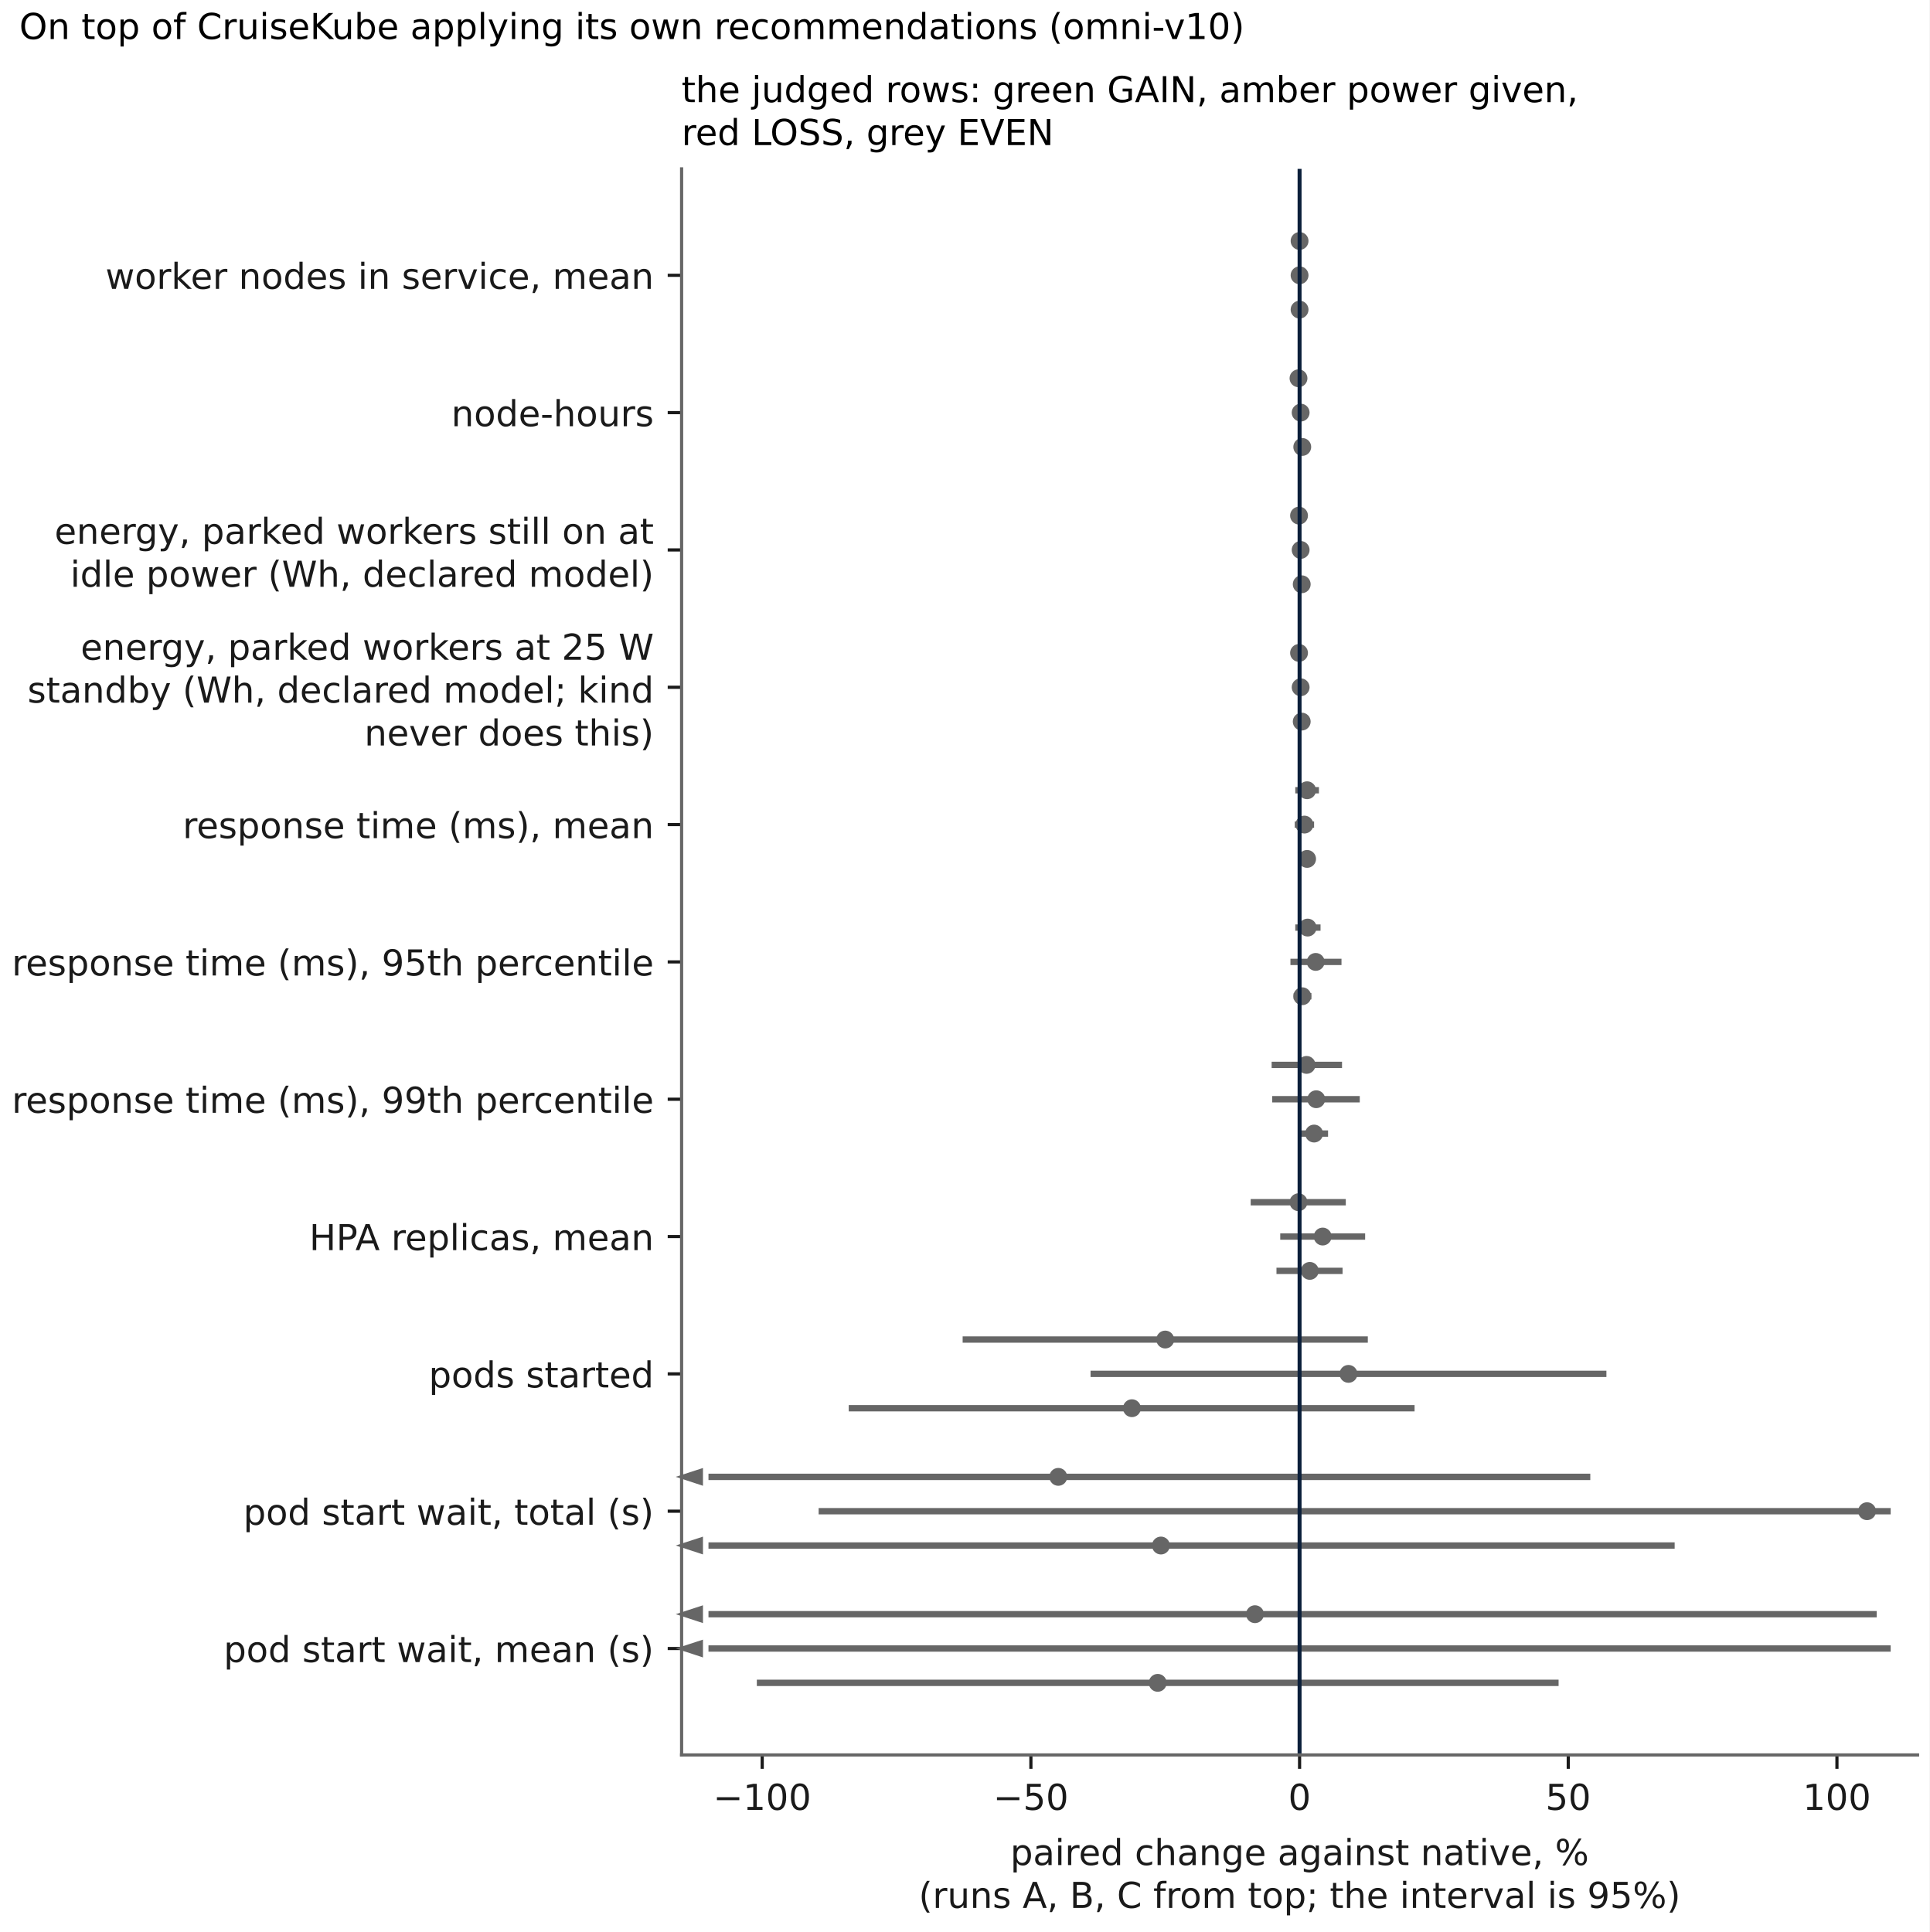
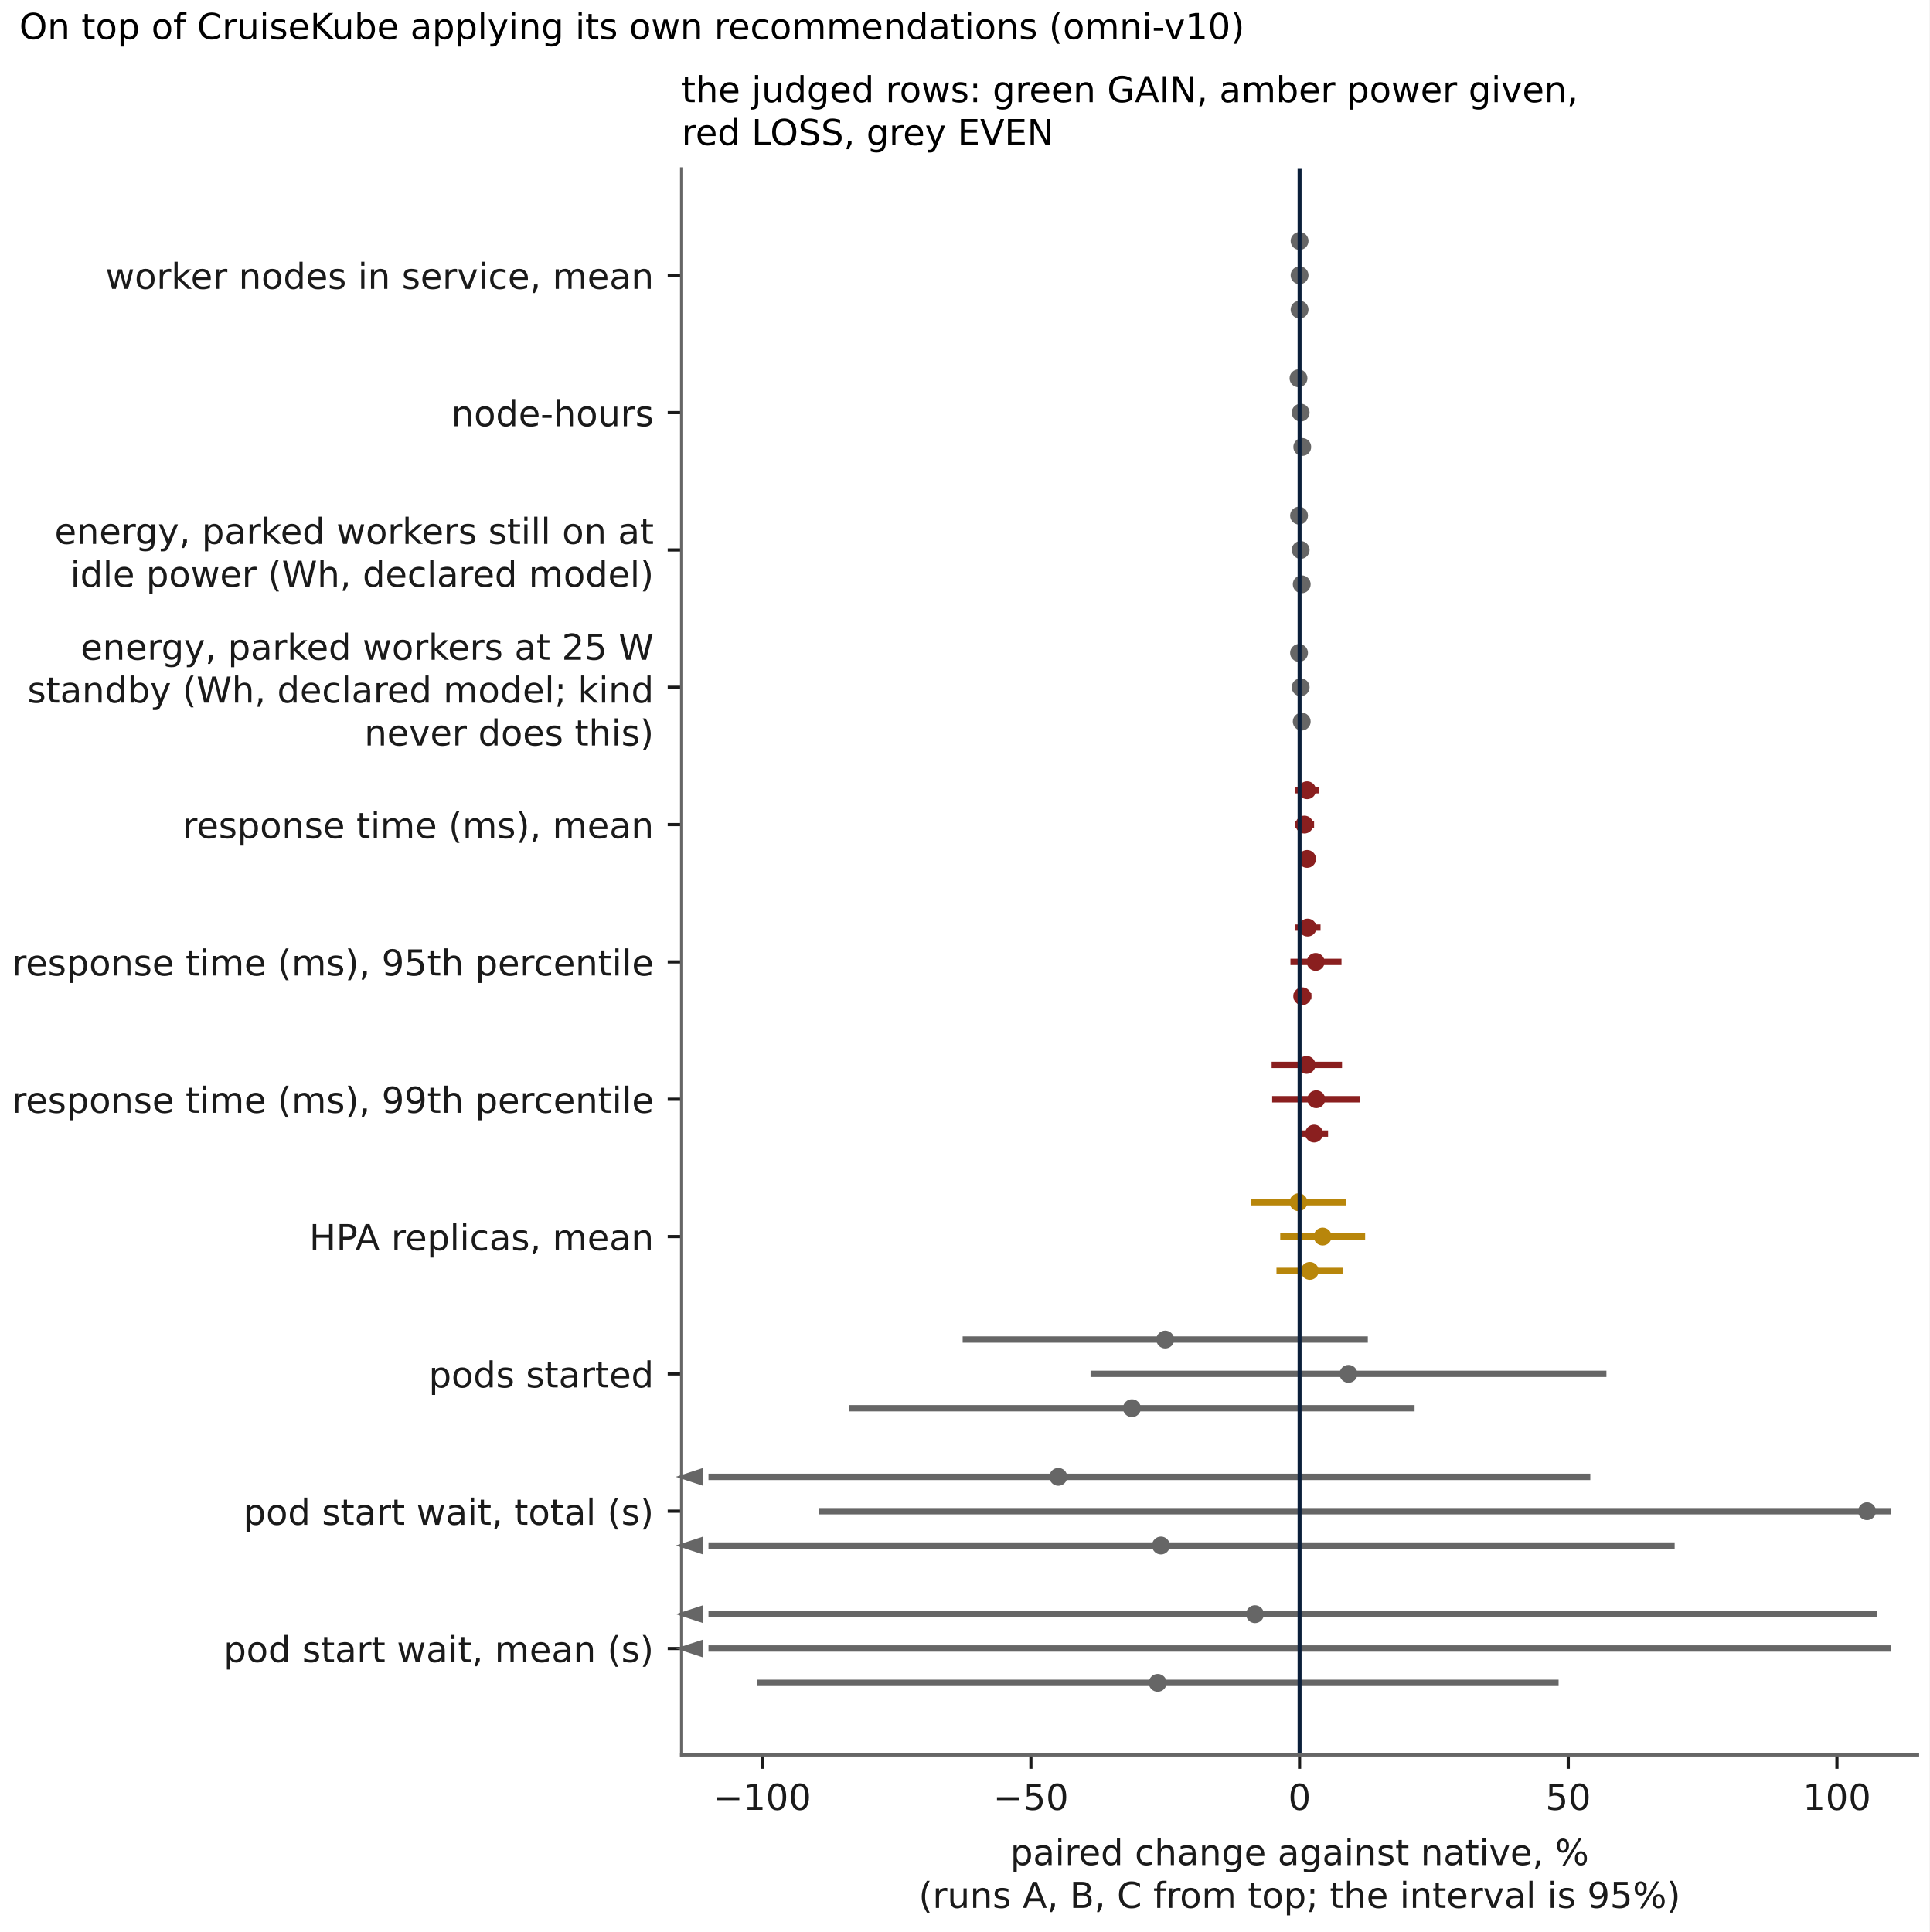
<svg xmlns="http://www.w3.org/2000/svg" xmlns:xlink="http://www.w3.org/1999/xlink" width="486pt" height="486.72pt" viewBox="0 0 486 486.72" version="1.1">
  <defs>
    <style type="text/css">*{stroke-linejoin: round; stroke-linecap: butt}</style>
  </defs>
  <g id="figure_1">
    <g id="patch_1">
      <path d="M 0 486.72  L 486 486.72  L 486 0  L 0 0  z " style="fill: #ffffff" />
    </g>
    <g id="axes_1">
      <g id="patch_2">
        <path d="M 171.685 442.115  L 483 442.115  L 483 42.543  L 171.685 42.543  z " style="fill: #ffffff" />
      </g>
      <g id="matplotlib.axis_1">
        <g id="xtick_1">
          <g id="line2d_1">
            <defs>
              <path id="m814b2a8047" d="M 0 0  L 0 3.5  " style="stroke: #1a1a1a; stroke-width: 0.8" />
            </defs>
            <g>
              <use xlink:href="#m814b2a8047" x="191.988" y="442.115" style="fill: #1a1a1a; stroke: #1a1a1a; stroke-width: 0.8" />
            </g>
          </g>
          <g id="text_1">
            <text style="font-size: 9px; font-family: 'DejaVu Sans'; text-anchor: middle; fill: #1a1a1a" x="191.988" y="455.953" transform="rotate(-0 191.9884 455.9527)">−100</text>
          </g>
        </g>
        <g id="xtick_2">
          <g id="line2d_2">
            <g>
              <use xlink:href="#m814b2a8047" x="259.665" y="442.115" style="fill: #1a1a1a; stroke: #1a1a1a; stroke-width: 0.8" />
            </g>
          </g>
          <g id="text_2">
            <text style="font-size: 9px; font-family: 'DejaVu Sans'; text-anchor: middle; fill: #1a1a1a" x="259.665" y="455.953" transform="rotate(-0 259.6654 455.9527)">−50</text>
          </g>
        </g>
        <g id="xtick_3">
          <g id="line2d_3">
            <g>
              <use xlink:href="#m814b2a8047" x="327.342" y="442.115" style="fill: #1a1a1a; stroke: #1a1a1a; stroke-width: 0.8" />
            </g>
          </g>
          <g id="text_3">
            <text style="font-size: 9px; font-family: 'DejaVu Sans'; text-anchor: middle; fill: #1a1a1a" x="327.342" y="455.953" transform="rotate(-0 327.3425 455.9527)">0</text>
          </g>
        </g>
        <g id="xtick_4">
          <g id="line2d_4">
            <g>
              <use xlink:href="#m814b2a8047" x="395.02" y="442.115" style="fill: #1a1a1a; stroke: #1a1a1a; stroke-width: 0.8" />
            </g>
          </g>
          <g id="text_4">
            <text style="font-size: 9px; font-family: 'DejaVu Sans'; text-anchor: middle; fill: #1a1a1a" x="395.02" y="455.953" transform="rotate(-0 395.0196 455.9527)">50</text>
          </g>
        </g>
        <g id="xtick_5">
          <g id="line2d_5">
            <g>
              <use xlink:href="#m814b2a8047" x="462.697" y="442.115" style="fill: #1a1a1a; stroke: #1a1a1a; stroke-width: 0.8" />
            </g>
          </g>
          <g id="text_5">
            <text style="font-size: 9px; font-family: 'DejaVu Sans'; text-anchor: middle; fill: #1a1a1a" x="462.697" y="455.953" transform="rotate(-0 462.6966 455.9527)">100</text>
          </g>
        </g>
        <g id="text_6">
          <text style="font-size: 9px; font-family: 'DejaVu Sans'; fill: #1a1a1a" transform="translate(254.4748 469.8543)">paired change against native, %</text>
          <text style="font-size: 9px; font-family: 'DejaVu Sans'; fill: #1a1a1a" transform="translate(231.3941 480.6568)">(runs A, B, C from top; the interval is 95%)</text>
        </g>
      </g>
      <g id="matplotlib.axis_2">
        <g id="ytick_1">
          <g id="line2d_6">
            <defs>
              <path id="m31e56b5a68" d="M 0 0  L -3.5 0  " style="stroke: #1a1a1a; stroke-width: 0.8" />
            </defs>
            <g>
              <use xlink:href="#m31e56b5a68" x="171.685" y="415.304" style="fill: #1a1a1a; stroke: #1a1a1a; stroke-width: 0.8" />
            </g>
          </g>
          <g id="text_7">
            <text style="font-size: 9px; font-family: 'DejaVu Sans'; text-anchor: end; fill: #1a1a1a" x="164.685" y="418.723" transform="rotate(-0 164.6852 418.7231)">pod start wait, mean (s)</text>
          </g>
        </g>
        <g id="ytick_2">
          <g id="line2d_7">
            <g>
              <use xlink:href="#m31e56b5a68" x="171.685" y="380.709" style="fill: #1a1a1a; stroke: #1a1a1a; stroke-width: 0.8" />
            </g>
          </g>
          <g id="text_8">
            <text style="font-size: 9px; font-family: 'DejaVu Sans'; text-anchor: end; fill: #1a1a1a" x="164.685" y="384.128" transform="rotate(-0 164.6852 384.1281)">pod start wait, total (s)</text>
          </g>
        </g>
        <g id="ytick_3">
          <g id="line2d_8">
            <g>
              <use xlink:href="#m31e56b5a68" x="171.685" y="346.114" style="fill: #1a1a1a; stroke: #1a1a1a; stroke-width: 0.8" />
            </g>
          </g>
          <g id="text_9">
            <text style="font-size: 9px; font-family: 'DejaVu Sans'; text-anchor: end; fill: #1a1a1a" x="164.685" y="349.533" transform="rotate(-0 164.6852 349.5332)">pods started</text>
          </g>
        </g>
        <g id="ytick_4">
          <g id="line2d_9">
            <g>
              <use xlink:href="#m31e56b5a68" x="171.685" y="311.519" style="fill: #1a1a1a; stroke: #1a1a1a; stroke-width: 0.8" />
            </g>
          </g>
          <g id="text_10">
            <text style="font-size: 9px; font-family: 'DejaVu Sans'; text-anchor: end; fill: #1a1a1a" x="164.685" y="314.938" transform="rotate(-0 164.6852 314.9383)">HPA replicas, mean</text>
          </g>
        </g>
        <g id="ytick_5">
          <g id="line2d_10">
            <g>
              <use xlink:href="#m31e56b5a68" x="171.685" y="276.924" style="fill: #1a1a1a; stroke: #1a1a1a; stroke-width: 0.8" />
            </g>
          </g>
          <g id="text_11">
            <text style="font-size: 9px; font-family: 'DejaVu Sans'; text-anchor: end; fill: #1a1a1a" x="164.685" y="280.343" transform="rotate(-0 164.6852 280.3433)">response time (ms), 99th percentile</text>
          </g>
        </g>
        <g id="ytick_6">
          <g id="line2d_11">
            <g>
              <use xlink:href="#m31e56b5a68" x="171.685" y="242.329" style="fill: #1a1a1a; stroke: #1a1a1a; stroke-width: 0.8" />
            </g>
          </g>
          <g id="text_12">
            <text style="font-size: 9px; font-family: 'DejaVu Sans'; text-anchor: end; fill: #1a1a1a" x="164.685" y="245.748" transform="rotate(-0 164.6852 245.7484)">response time (ms), 95th percentile</text>
          </g>
        </g>
        <g id="ytick_7">
          <g id="line2d_12">
            <g>
              <use xlink:href="#m31e56b5a68" x="171.685" y="207.734" style="fill: #1a1a1a; stroke: #1a1a1a; stroke-width: 0.8" />
            </g>
          </g>
          <g id="text_13">
            <text style="font-size: 9px; font-family: 'DejaVu Sans'; text-anchor: end; fill: #1a1a1a" x="164.685" y="211.153" transform="rotate(-0 164.6852 211.1535)">response time (ms), mean</text>
          </g>
        </g>
        <g id="ytick_8">
          <g id="line2d_13">
            <g>
              <use xlink:href="#m31e56b5a68" x="171.685" y="173.139" style="fill: #1a1a1a; stroke: #1a1a1a; stroke-width: 0.8" />
            </g>
          </g>
          <g id="text_14">
            <text style="font-size: 9px; font-family: 'DejaVu Sans'; fill: #1a1a1a" transform="translate(20.31118 166.2065)">energy, parked workers at 25 W</text>
            <text style="font-size: 9px; font-family: 'DejaVu Sans'; fill: #1a1a1a" transform="translate(6.925084 177.009)">standby (Wh, declared model; kind</text>
            <text style="font-size: 9px; font-family: 'DejaVu Sans'; fill: #1a1a1a" transform="translate(91.77962 187.8114)">never does this)</text>
          </g>
        </g>
        <g id="ytick_9">
          <g id="line2d_14">
            <g>
              <use xlink:href="#m31e56b5a68" x="171.685" y="138.544" style="fill: #1a1a1a; stroke: #1a1a1a; stroke-width: 0.8" />
            </g>
          </g>
          <g id="text_15">
            <text style="font-size: 9px; font-family: 'DejaVu Sans'; fill: #1a1a1a" transform="translate(13.73415 137.0128)">energy, parked workers still on at</text>
            <text style="font-size: 9px; font-family: 'DejaVu Sans'; fill: #1a1a1a" transform="translate(17.69415 147.8153)">idle power (Wh, declared model)</text>
          </g>
        </g>
        <g id="ytick_10">
          <g id="line2d_15">
            <g>
              <use xlink:href="#m31e56b5a68" x="171.685" y="103.949" style="fill: #1a1a1a; stroke: #1a1a1a; stroke-width: 0.8" />
            </g>
          </g>
          <g id="text_16">
            <text style="font-size: 9px; font-family: 'DejaVu Sans'; text-anchor: end; fill: #1a1a1a" x="164.685" y="107.369" transform="rotate(-0 164.6852 107.3687)">node-hours</text>
          </g>
        </g>
        <g id="ytick_11">
          <g id="line2d_16">
            <g>
              <use xlink:href="#m31e56b5a68" x="171.685" y="69.354" style="fill: #1a1a1a; stroke: #1a1a1a; stroke-width: 0.8" />
            </g>
          </g>
          <g id="text_17">
            <text style="font-size: 9px; font-family: 'DejaVu Sans'; text-anchor: end; fill: #1a1a1a" x="164.685" y="72.774" transform="rotate(-0 164.6852 72.77373)">worker nodes in service, mean</text>
          </g>
        </g>
      </g>
      <g id="line2d_17">
        <path d="M 178.453 406.655  L 472.713 406.655  " clip-path="url(#pfc14f7e5da)" style="fill: none; stroke: #666666; stroke-width: 1.6" />
      </g>
      <g id="line2d_18">
        <defs>
          <path id="me5daacd1f5" d="M 0 1.75  C 0.464 1.75 0.909 1.566 1.237 1.237  C 1.566 0.909 1.75 0.464 1.75 0  C 1.75 -0.464 1.566 -0.909 1.237 -1.237  C 0.909 -1.566 0.464 -1.75 0 -1.75  C -0.464 -1.75 -0.909 -1.566 -1.237 -1.237  C -1.566 -0.909 -1.75 -0.464 -1.75 0  C -1.75 0.464 -1.566 0.909 -1.237 1.237  C -0.909 1.566 -0.464 1.75 0 1.75  z " style="stroke: #666666" />
        </defs>
        <g clip-path="url(#pfc14f7e5da)">
          <use xlink:href="#me5daacd1f5" x="316.108" y="406.655" style="fill: #666666; stroke: #666666" />
        </g>
      </g>
      <g id="line2d_19">
        <path d="M 178.453 415.304  L 476.232 415.304  " clip-path="url(#pfc14f7e5da)" style="fill: none; stroke: #666666; stroke-width: 1.6" />
      </g>
      <g id="line2d_20">
        <g clip-path="url(#pfc14f7e5da)">
          <use xlink:href="#me5daacd1f5" x="495.182" y="415.304" style="fill: #666666; stroke: #666666" />
        </g>
      </g>
      <g id="line2d_21">
        <path d="M 190.635 423.952  L 392.583 423.952  " clip-path="url(#pfc14f7e5da)" style="fill: none; stroke: #666666; stroke-width: 1.6" />
      </g>
      <g id="line2d_22">
        <g clip-path="url(#pfc14f7e5da)">
          <use xlink:href="#me5daacd1f5" x="291.609" y="423.952" style="fill: #666666; stroke: #666666" />
        </g>
      </g>
      <g id="line2d_23">
        <path d="M 178.453 372.06  L 400.569 372.06  " clip-path="url(#pfc14f7e5da)" style="fill: none; stroke: #666666; stroke-width: 1.6" />
      </g>
      <g id="line2d_24">
        <g clip-path="url(#pfc14f7e5da)">
          <use xlink:href="#me5daacd1f5" x="266.568" y="372.06" style="fill: #666666; stroke: #666666" />
        </g>
      </g>
      <g id="line2d_25">
        <path d="M 206.201 380.709  L 476.232 380.709  " clip-path="url(#pfc14f7e5da)" style="fill: none; stroke: #666666; stroke-width: 1.6" />
      </g>
      <g id="line2d_26">
        <g clip-path="url(#pfc14f7e5da)">
          <use xlink:href="#me5daacd1f5" x="470.276" y="380.709" style="fill: #666666; stroke: #666666" />
        </g>
      </g>
      <g id="line2d_27">
        <path d="M 178.453 389.358  L 421.82 389.358  " clip-path="url(#pfc14f7e5da)" style="fill: none; stroke: #666666; stroke-width: 1.6" />
      </g>
      <g id="line2d_28">
        <g clip-path="url(#pfc14f7e5da)">
          <use xlink:href="#me5daacd1f5" x="292.421" y="389.358" style="fill: #666666; stroke: #666666" />
        </g>
      </g>
      <g id="line2d_29">
        <path d="M 242.475 337.465  L 344.532 337.465  " clip-path="url(#pfc14f7e5da)" style="fill: none; stroke: #666666; stroke-width: 1.6" />
      </g>
      <g id="line2d_30">
        <g clip-path="url(#pfc14f7e5da)">
          <use xlink:href="#me5daacd1f5" x="293.504" y="337.465" style="fill: #666666; stroke: #666666" />
        </g>
      </g>
      <g id="line2d_31">
        <path d="M 274.69 346.114  L 404.63 346.114  " clip-path="url(#pfc14f7e5da)" style="fill: none; stroke: #666666; stroke-width: 1.6" />
      </g>
      <g id="line2d_32">
        <g clip-path="url(#pfc14f7e5da)">
          <use xlink:href="#me5daacd1f5" x="339.66" y="346.114" style="fill: #666666; stroke: #666666" />
        </g>
      </g>
      <g id="line2d_33">
        <path d="M 213.78 354.763  L 356.308 354.763  " clip-path="url(#pfc14f7e5da)" style="fill: none; stroke: #666666; stroke-width: 1.6" />
      </g>
      <g id="line2d_34">
        <g clip-path="url(#pfc14f7e5da)">
          <use xlink:href="#me5daacd1f5" x="285.112" y="354.763" style="fill: #666666; stroke: #666666" />
        </g>
      </g>
      <g id="line2d_35">
-         <path d="M 315.025 302.87  L 338.983 302.87  " clip-path="url(#pfc14f7e5da)" style="fill: none; stroke: #666666; stroke-width: 1.6" />
+         <path d="M 315.025 302.87  L 338.983 302.87  " clip-path="url(#pfc14f7e5da)" style="fill: none; stroke: #b8860b; stroke-width: 1.6" />
      </g>
      <g id="line2d_36">
-         <g clip-path="url(#pfc14f7e5da)">
-           <use xlink:href="#me5daacd1f5" x="327.072" y="302.87" style="fill: #666666; stroke: #666666" />
+         <defs>
+           <path id="m5563fab465" d="M 0 1.75  C 0.464 1.75 0.909 1.566 1.237 1.237  C 1.566 0.909 1.75 0.464 1.75 0  C 1.75 -0.464 1.566 -0.909 1.237 -1.237  C 0.909 -1.566 0.464 -1.75 0 -1.75  C -0.464 -1.75 -0.909 -1.566 -1.237 -1.237  C -1.566 -0.909 -1.75 -0.464 -1.75 0  C -1.75 0.464 -1.566 0.909 -1.237 1.237  C -0.909 1.566 -0.464 1.75 0 1.75  z " style="stroke: #b8860b" />
+         </defs>
+         <g clip-path="url(#pfc14f7e5da)">
+           <use xlink:href="#m5563fab465" x="327.072" y="302.87" style="fill: #b8860b; stroke: #b8860b" />
        </g>
      </g>
      <g id="line2d_37">
-         <path d="M 322.47 311.519  L 343.856 311.519  " clip-path="url(#pfc14f7e5da)" style="fill: none; stroke: #666666; stroke-width: 1.6" />
+         <path d="M 322.47 311.519  L 343.856 311.519  " clip-path="url(#pfc14f7e5da)" style="fill: none; stroke: #b8860b; stroke-width: 1.6" />
      </g>
      <g id="line2d_38">
        <g clip-path="url(#pfc14f7e5da)">
-           <use xlink:href="#me5daacd1f5" x="333.163" y="311.519" style="fill: #666666; stroke: #666666" />
+           <use xlink:href="#m5563fab465" x="333.163" y="311.519" style="fill: #b8860b; stroke: #b8860b" />
        </g>
      </g>
      <g id="line2d_39">
-         <path d="M 321.522 320.168  L 338.171 320.168  " clip-path="url(#pfc14f7e5da)" style="fill: none; stroke: #666666; stroke-width: 1.6" />
+         <path d="M 321.522 320.168  L 338.171 320.168  " clip-path="url(#pfc14f7e5da)" style="fill: none; stroke: #b8860b; stroke-width: 1.6" />
      </g>
      <g id="line2d_40">
        <g clip-path="url(#pfc14f7e5da)">
-           <use xlink:href="#me5daacd1f5" x="329.914" y="320.168" style="fill: #666666; stroke: #666666" />
+           <use xlink:href="#m5563fab465" x="329.914" y="320.168" style="fill: #b8860b; stroke: #b8860b" />
        </g>
      </g>
      <g id="line2d_41">
-         <path d="M 320.304 268.275  L 338.035 268.275  " clip-path="url(#pfc14f7e5da)" style="fill: none; stroke: #666666; stroke-width: 1.6" />
+         <path d="M 320.304 268.275  L 338.035 268.275  " clip-path="url(#pfc14f7e5da)" style="fill: none; stroke: #8a1f1f; stroke-width: 1.6" />
      </g>
      <g id="line2d_42">
-         <g clip-path="url(#pfc14f7e5da)">
-           <use xlink:href="#me5daacd1f5" x="329.102" y="268.275" style="fill: #666666; stroke: #666666" />
+         <defs>
+           <path id="mc8ff781ac5" d="M 0 1.75  C 0.464 1.75 0.909 1.566 1.237 1.237  C 1.566 0.909 1.75 0.464 1.75 0  C 1.75 -0.464 1.566 -0.909 1.237 -1.237  C 0.909 -1.566 0.464 -1.75 0 -1.75  C -0.464 -1.75 -0.909 -1.566 -1.237 -1.237  C -1.566 -0.909 -1.75 -0.464 -1.75 0  C -1.75 0.464 -1.566 0.909 -1.237 1.237  C -0.909 1.566 -0.464 1.75 0 1.75  z " style="stroke: #8a1f1f" />
+         </defs>
+         <g clip-path="url(#pfc14f7e5da)">
+           <use xlink:href="#mc8ff781ac5" x="329.102" y="268.275" style="fill: #8a1f1f; stroke: #8a1f1f" />
        </g>
      </g>
      <g id="line2d_43">
-         <path d="M 320.439 276.924  L 342.502 276.924  " clip-path="url(#pfc14f7e5da)" style="fill: none; stroke: #666666; stroke-width: 1.6" />
+         <path d="M 320.439 276.924  L 342.502 276.924  " clip-path="url(#pfc14f7e5da)" style="fill: none; stroke: #8a1f1f; stroke-width: 1.6" />
      </g>
      <g id="line2d_44">
        <g clip-path="url(#pfc14f7e5da)">
-           <use xlink:href="#me5daacd1f5" x="331.538" y="276.924" style="fill: #666666; stroke: #666666" />
+           <use xlink:href="#mc8ff781ac5" x="331.538" y="276.924" style="fill: #8a1f1f; stroke: #8a1f1f" />
        </g>
      </g>
      <g id="line2d_45">
-         <path d="M 327.342 285.573  L 334.516 285.573  " clip-path="url(#pfc14f7e5da)" style="fill: none; stroke: #666666; stroke-width: 1.6" />
+         <path d="M 327.342 285.573  L 334.516 285.573  " clip-path="url(#pfc14f7e5da)" style="fill: none; stroke: #8a1f1f; stroke-width: 1.6" />
      </g>
      <g id="line2d_46">
        <g clip-path="url(#pfc14f7e5da)">
-           <use xlink:href="#me5daacd1f5" x="330.997" y="285.573" style="fill: #666666; stroke: #666666" />
+           <use xlink:href="#mc8ff781ac5" x="330.997" y="285.573" style="fill: #8a1f1f; stroke: #8a1f1f" />
        </g>
      </g>
      <g id="line2d_47">
-         <path d="M 326.26 233.68  L 332.621 233.68  " clip-path="url(#pfc14f7e5da)" style="fill: none; stroke: #666666; stroke-width: 1.6" />
+         <path d="M 326.26 233.68  L 332.621 233.68  " clip-path="url(#pfc14f7e5da)" style="fill: none; stroke: #8a1f1f; stroke-width: 1.6" />
      </g>
      <g id="line2d_48">
        <g clip-path="url(#pfc14f7e5da)">
-           <use xlink:href="#me5daacd1f5" x="329.373" y="233.68" style="fill: #666666; stroke: #666666" />
+           <use xlink:href="#mc8ff781ac5" x="329.373" y="233.68" style="fill: #8a1f1f; stroke: #8a1f1f" />
        </g>
      </g>
      <g id="line2d_49">
-         <path d="M 325.041 242.329  L 337.9 242.329  " clip-path="url(#pfc14f7e5da)" style="fill: none; stroke: #666666; stroke-width: 1.6" />
+         <path d="M 325.041 242.329  L 337.9 242.329  " clip-path="url(#pfc14f7e5da)" style="fill: none; stroke: #8a1f1f; stroke-width: 1.6" />
      </g>
      <g id="line2d_50">
        <g clip-path="url(#pfc14f7e5da)">
-           <use xlink:href="#me5daacd1f5" x="331.403" y="242.329" style="fill: #666666; stroke: #666666" />
+           <use xlink:href="#mc8ff781ac5" x="331.403" y="242.329" style="fill: #8a1f1f; stroke: #8a1f1f" />
        </g>
      </g>
      <g id="line2d_51">
-         <path d="M 325.854 250.978  L 330.32 250.978  " clip-path="url(#pfc14f7e5da)" style="fill: none; stroke: #666666; stroke-width: 1.6" />
+         <path d="M 325.854 250.978  L 330.32 250.978  " clip-path="url(#pfc14f7e5da)" style="fill: none; stroke: #8a1f1f; stroke-width: 1.6" />
      </g>
      <g id="line2d_52">
        <g clip-path="url(#pfc14f7e5da)">
-           <use xlink:href="#me5daacd1f5" x="328.019" y="250.978" style="fill: #666666; stroke: #666666" />
+           <use xlink:href="#mc8ff781ac5" x="328.019" y="250.978" style="fill: #8a1f1f; stroke: #8a1f1f" />
        </g>
      </g>
      <g id="line2d_53">
-         <path d="M 326.26 199.085  L 332.215 199.085  " clip-path="url(#pfc14f7e5da)" style="fill: none; stroke: #666666; stroke-width: 1.6" />
+         <path d="M 326.26 199.085  L 332.215 199.085  " clip-path="url(#pfc14f7e5da)" style="fill: none; stroke: #8a1f1f; stroke-width: 1.6" />
      </g>
      <g id="line2d_54">
        <g clip-path="url(#pfc14f7e5da)">
-           <use xlink:href="#me5daacd1f5" x="329.237" y="199.085" style="fill: #666666; stroke: #666666" />
+           <use xlink:href="#mc8ff781ac5" x="329.237" y="199.085" style="fill: #8a1f1f; stroke: #8a1f1f" />
        </g>
      </g>
      <g id="line2d_55">
-         <path d="M 326.124 207.734  L 330.997 207.734  " clip-path="url(#pfc14f7e5da)" style="fill: none; stroke: #666666; stroke-width: 1.6" />
+         <path d="M 326.124 207.734  L 330.997 207.734  " clip-path="url(#pfc14f7e5da)" style="fill: none; stroke: #8a1f1f; stroke-width: 1.6" />
      </g>
      <g id="line2d_56">
        <g clip-path="url(#pfc14f7e5da)">
-           <use xlink:href="#me5daacd1f5" x="328.561" y="207.734" style="fill: #666666; stroke: #666666" />
+           <use xlink:href="#mc8ff781ac5" x="328.561" y="207.734" style="fill: #8a1f1f; stroke: #8a1f1f" />
        </g>
      </g>
      <g id="line2d_57">
-         <path d="M 327.749 216.383  L 330.726 216.383  " clip-path="url(#pfc14f7e5da)" style="fill: none; stroke: #666666; stroke-width: 1.6" />
+         <path d="M 327.749 216.383  L 330.726 216.383  " clip-path="url(#pfc14f7e5da)" style="fill: none; stroke: #8a1f1f; stroke-width: 1.6" />
      </g>
      <g id="line2d_58">
        <g clip-path="url(#pfc14f7e5da)">
-           <use xlink:href="#me5daacd1f5" x="329.237" y="216.383" style="fill: #666666; stroke: #666666" />
+           <use xlink:href="#mc8ff781ac5" x="329.237" y="216.383" style="fill: #8a1f1f; stroke: #8a1f1f" />
        </g>
      </g>
      <g id="line2d_59">
        <path d="M 326.26 164.49  L 328.019 164.49  " clip-path="url(#pfc14f7e5da)" style="fill: none; stroke: #666666; stroke-width: 1.6" />
      </g>
      <g id="line2d_60">
        <g clip-path="url(#pfc14f7e5da)">
          <use xlink:href="#me5daacd1f5" x="327.207" y="164.49" style="fill: #666666; stroke: #666666" />
        </g>
      </g>
      <g id="line2d_61">
        <path d="M 326.666 173.139  L 328.425 173.139  " clip-path="url(#pfc14f7e5da)" style="fill: none; stroke: #666666; stroke-width: 1.6" />
      </g>
      <g id="line2d_62">
        <g clip-path="url(#pfc14f7e5da)">
          <use xlink:href="#me5daacd1f5" x="327.613" y="173.139" style="fill: #666666; stroke: #666666" />
        </g>
      </g>
      <g id="line2d_63">
        <path d="M 327.342 181.788  L 328.561 181.788  " clip-path="url(#pfc14f7e5da)" style="fill: none; stroke: #666666; stroke-width: 1.6" />
      </g>
      <g id="line2d_64">
        <g clip-path="url(#pfc14f7e5da)">
          <use xlink:href="#me5daacd1f5" x="327.884" y="181.788" style="fill: #666666; stroke: #666666" />
        </g>
      </g>
      <g id="line2d_65">
        <path d="M 326.26 129.896  L 328.019 129.896  " clip-path="url(#pfc14f7e5da)" style="fill: none; stroke: #666666; stroke-width: 1.6" />
      </g>
      <g id="line2d_66">
        <g clip-path="url(#pfc14f7e5da)">
          <use xlink:href="#me5daacd1f5" x="327.207" y="129.896" style="fill: #666666; stroke: #666666" />
        </g>
      </g>
      <g id="line2d_67">
        <path d="M 326.666 138.544  L 328.425 138.544  " clip-path="url(#pfc14f7e5da)" style="fill: none; stroke: #666666; stroke-width: 1.6" />
      </g>
      <g id="line2d_68">
        <g clip-path="url(#pfc14f7e5da)">
          <use xlink:href="#me5daacd1f5" x="327.613" y="138.544" style="fill: #666666; stroke: #666666" />
        </g>
      </g>
      <g id="line2d_69">
        <path d="M 327.342 147.193  L 328.561 147.193  " clip-path="url(#pfc14f7e5da)" style="fill: none; stroke: #666666; stroke-width: 1.6" />
      </g>
      <g id="line2d_70">
        <g clip-path="url(#pfc14f7e5da)">
          <use xlink:href="#me5daacd1f5" x="327.884" y="147.193" style="fill: #666666; stroke: #666666" />
        </g>
      </g>
      <g id="line2d_71">
        <path d="M 326.26 95.301  L 327.884 95.301  " clip-path="url(#pfc14f7e5da)" style="fill: none; stroke: #666666; stroke-width: 1.6" />
      </g>
      <g id="line2d_72">
        <g clip-path="url(#pfc14f7e5da)">
          <use xlink:href="#me5daacd1f5" x="327.072" y="95.301" style="fill: #666666; stroke: #666666" />
        </g>
      </g>
      <g id="line2d_73">
        <path d="M 326.666 103.949  L 328.425 103.949  " clip-path="url(#pfc14f7e5da)" style="fill: none; stroke: #666666; stroke-width: 1.6" />
      </g>
      <g id="line2d_74">
        <g clip-path="url(#pfc14f7e5da)">
          <use xlink:href="#me5daacd1f5" x="327.613" y="103.949" style="fill: #666666; stroke: #666666" />
        </g>
      </g>
      <g id="line2d_75">
        <path d="M 327.342 112.598  L 328.561 112.598  " clip-path="url(#pfc14f7e5da)" style="fill: none; stroke: #666666; stroke-width: 1.6" />
      </g>
      <g id="line2d_76">
        <g clip-path="url(#pfc14f7e5da)">
          <use xlink:href="#me5daacd1f5" x="328.019" y="112.598" style="fill: #666666; stroke: #666666" />
        </g>
      </g>
      <g id="line2d_77">
        <path d="M 327.342 60.706  L 327.342 60.706  " clip-path="url(#pfc14f7e5da)" style="fill: none; stroke: #666666; stroke-width: 1.6" />
      </g>
      <g id="line2d_78">
        <g clip-path="url(#pfc14f7e5da)">
          <use xlink:href="#me5daacd1f5" x="327.342" y="60.706" style="fill: #666666; stroke: #666666" />
        </g>
      </g>
      <g id="line2d_79">
        <path d="M 327.342 69.354  L 327.342 69.354  " clip-path="url(#pfc14f7e5da)" style="fill: none; stroke: #666666; stroke-width: 1.6" />
      </g>
      <g id="line2d_80">
        <g clip-path="url(#pfc14f7e5da)">
          <use xlink:href="#me5daacd1f5" x="327.342" y="69.354" style="fill: #666666; stroke: #666666" />
        </g>
      </g>
      <g id="line2d_81">
        <path d="M 327.342 78.003  L 327.342 78.003  " clip-path="url(#pfc14f7e5da)" style="fill: none; stroke: #666666; stroke-width: 1.6" />
      </g>
      <g id="line2d_82">
        <g clip-path="url(#pfc14f7e5da)">
          <use xlink:href="#me5daacd1f5" x="327.342" y="78.003" style="fill: #666666; stroke: #666666" />
        </g>
      </g>
      <g id="line2d_83">
        <path d="M 327.342 442.115  L 327.342 42.543  " clip-path="url(#pfc14f7e5da)" style="fill: none; stroke: #0b1f3a; stroke-linecap: square" />
      </g>
      <g id="patch_3">
        <path d="M 171.685 442.115  L 171.685 42.543  " style="fill: none; stroke: #666666; stroke-width: 0.8; stroke-linejoin: miter; stroke-linecap: square" />
      </g>
      <g id="patch_4">
        <path d="M 171.685 442.115  L 483 442.115  " style="fill: none; stroke: #666666; stroke-width: 0.8; stroke-linejoin: miter; stroke-linecap: square" />
      </g>
      <g id="text_18">
        <text style="font-size: 9px; font-family: 'DejaVu Sans'; text-anchor: end; fill: #666666" x="177.099" y="408.993" transform="rotate(-0 177.0994 408.9929)">◄</text>
      </g>
      <g id="text_19">
        <text style="font-size: 9px; font-family: 'DejaVu Sans'; text-anchor: end; fill: #666666" x="177.099" y="417.642" transform="rotate(-0 177.0994 417.6417)">◄</text>
      </g>
      <g id="text_20">
        <text style="font-size: 9px; font-family: 'DejaVu Sans'; text-anchor: end; fill: #666666" x="177.099" y="374.398" transform="rotate(-0 177.0994 374.398)">◄</text>
      </g>
      <g id="text_21">
        <text style="font-size: 9px; font-family: 'DejaVu Sans'; text-anchor: end; fill: #666666" x="177.099" y="391.695" transform="rotate(-0 177.0994 391.6955)">◄</text>
      </g>
      <g id="text_22">
        <text style="font-size: 9px; font-family: 'DejaVu Sans'" transform="translate(171.6852 25.7409)">the judged rows: green GAIN, amber power given,</text>
        <text style="font-size: 9px; font-family: 'DejaVu Sans'" transform="translate(171.6852 36.54336)">red LOSS, grey EVEN</text>
      </g>
    </g>
    <g id="text_23">
      <text style="font-size: 9px; font-family: 'DejaVu Sans'; text-anchor: start" x="4.86" y="9.839" transform="rotate(-0 4.86 9.838834)">On top of CruiseKube applying its own recommendations (omni-v10)</text>
    </g>
  </g>
  <defs>
    <clipPath id="pfc14f7e5da">
      <rect x="171.685" y="42.543" width="311.315" height="399.571" />
    </clipPath>
  </defs>
</svg>
